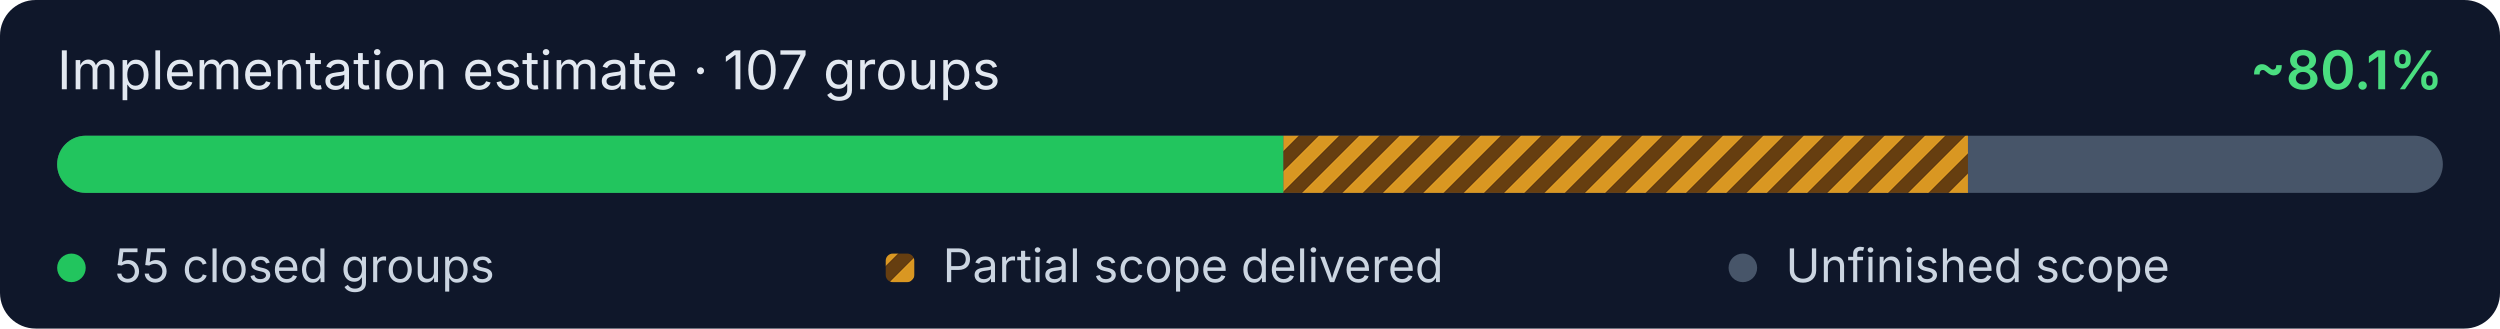
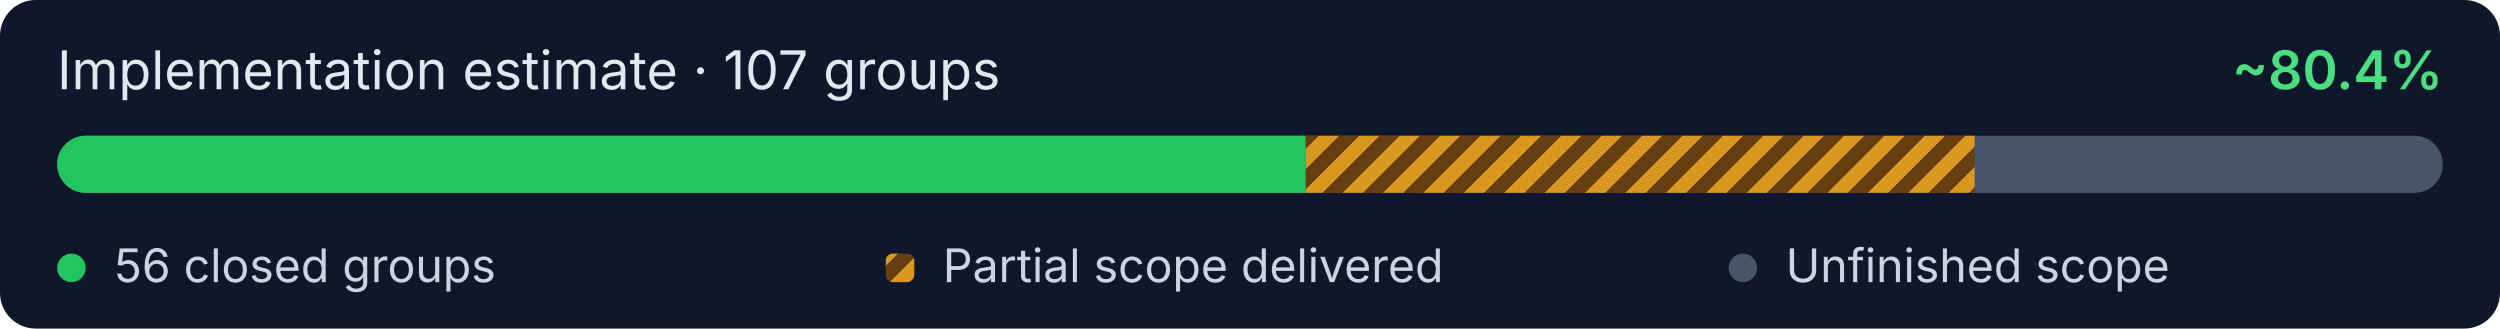
<svg xmlns="http://www.w3.org/2000/svg" width="700" height="92" viewBox="0 0 700 92" role="img" aria-labelledby="title description">
  <defs>
    <clipPath id="track">
      <rect x="16" y="38" width="668" height="16" rx="8" />
    </clipPath>
    <pattern id="partial" width="8" height="8" patternUnits="userSpaceOnUse" patternTransform="rotate(45)">
      <rect width="8" height="8" fill="#663e10" />
      <rect width="4" height="8" fill="#d99722" />
    </pattern>
  </defs>
  <rect width="700" height="92" rx="10" fill="#0f172a" />
  <g font-family="system-ui, -apple-system, BlinkMacSystemFont, 'Segoe UI', sans-serif">
    <text x="16" y="25" font-size="15" fill="#e2e8f0">Implementation estimate · 107 groups</text>
-     <text x="684" y="25" text-anchor="end" font-size="15" font-weight="600" fill="#4ade80">~80.1%</text>
+     <text x="684" y="25" text-anchor="end" font-size="15" font-weight="600" fill="#4ade80">~80.4%</text>
    <g clip-path="url(#track)">
      <rect x="16" y="38" width="668" height="16" fill="#475569" />
-       <rect id="closed-segment" x="16" y="38" width="343.364" height="16" fill="#22c55e" />
-       <rect id="partial-segment" x="359.364" y="38" width="191.66" height="16" fill="url(#partial)" />
+       <rect id="closed-segment" x="16" y="38" width="349.607" height="16" fill="#22c55e" />
+       <rect id="partial-segment" x="365.607" y="38" width="187.29" height="16" fill="url(#partial)" />
    </g>
    <circle cx="20" cy="75" r="4" fill="#22c55e" />
-     <text x="32" y="79" font-size="13" fill="#cbd5e1">55 closed groups</text>
+     <text x="32" y="79" font-size="13" fill="#cbd5e1">56 closed groups</text>
    <rect x="248" y="71" width="8" height="8" rx="2" fill="url(#partial)" />
    <text x="264" y="79" font-size="13" fill="#cbd5e1">Partial scope delivered</text>
    <circle cx="488" cy="75" r="4" fill="#475569" />
    <text x="500" y="79" font-size="13" fill="#cbd5e1">Unfinished scope</text>
  </g>
</svg>
